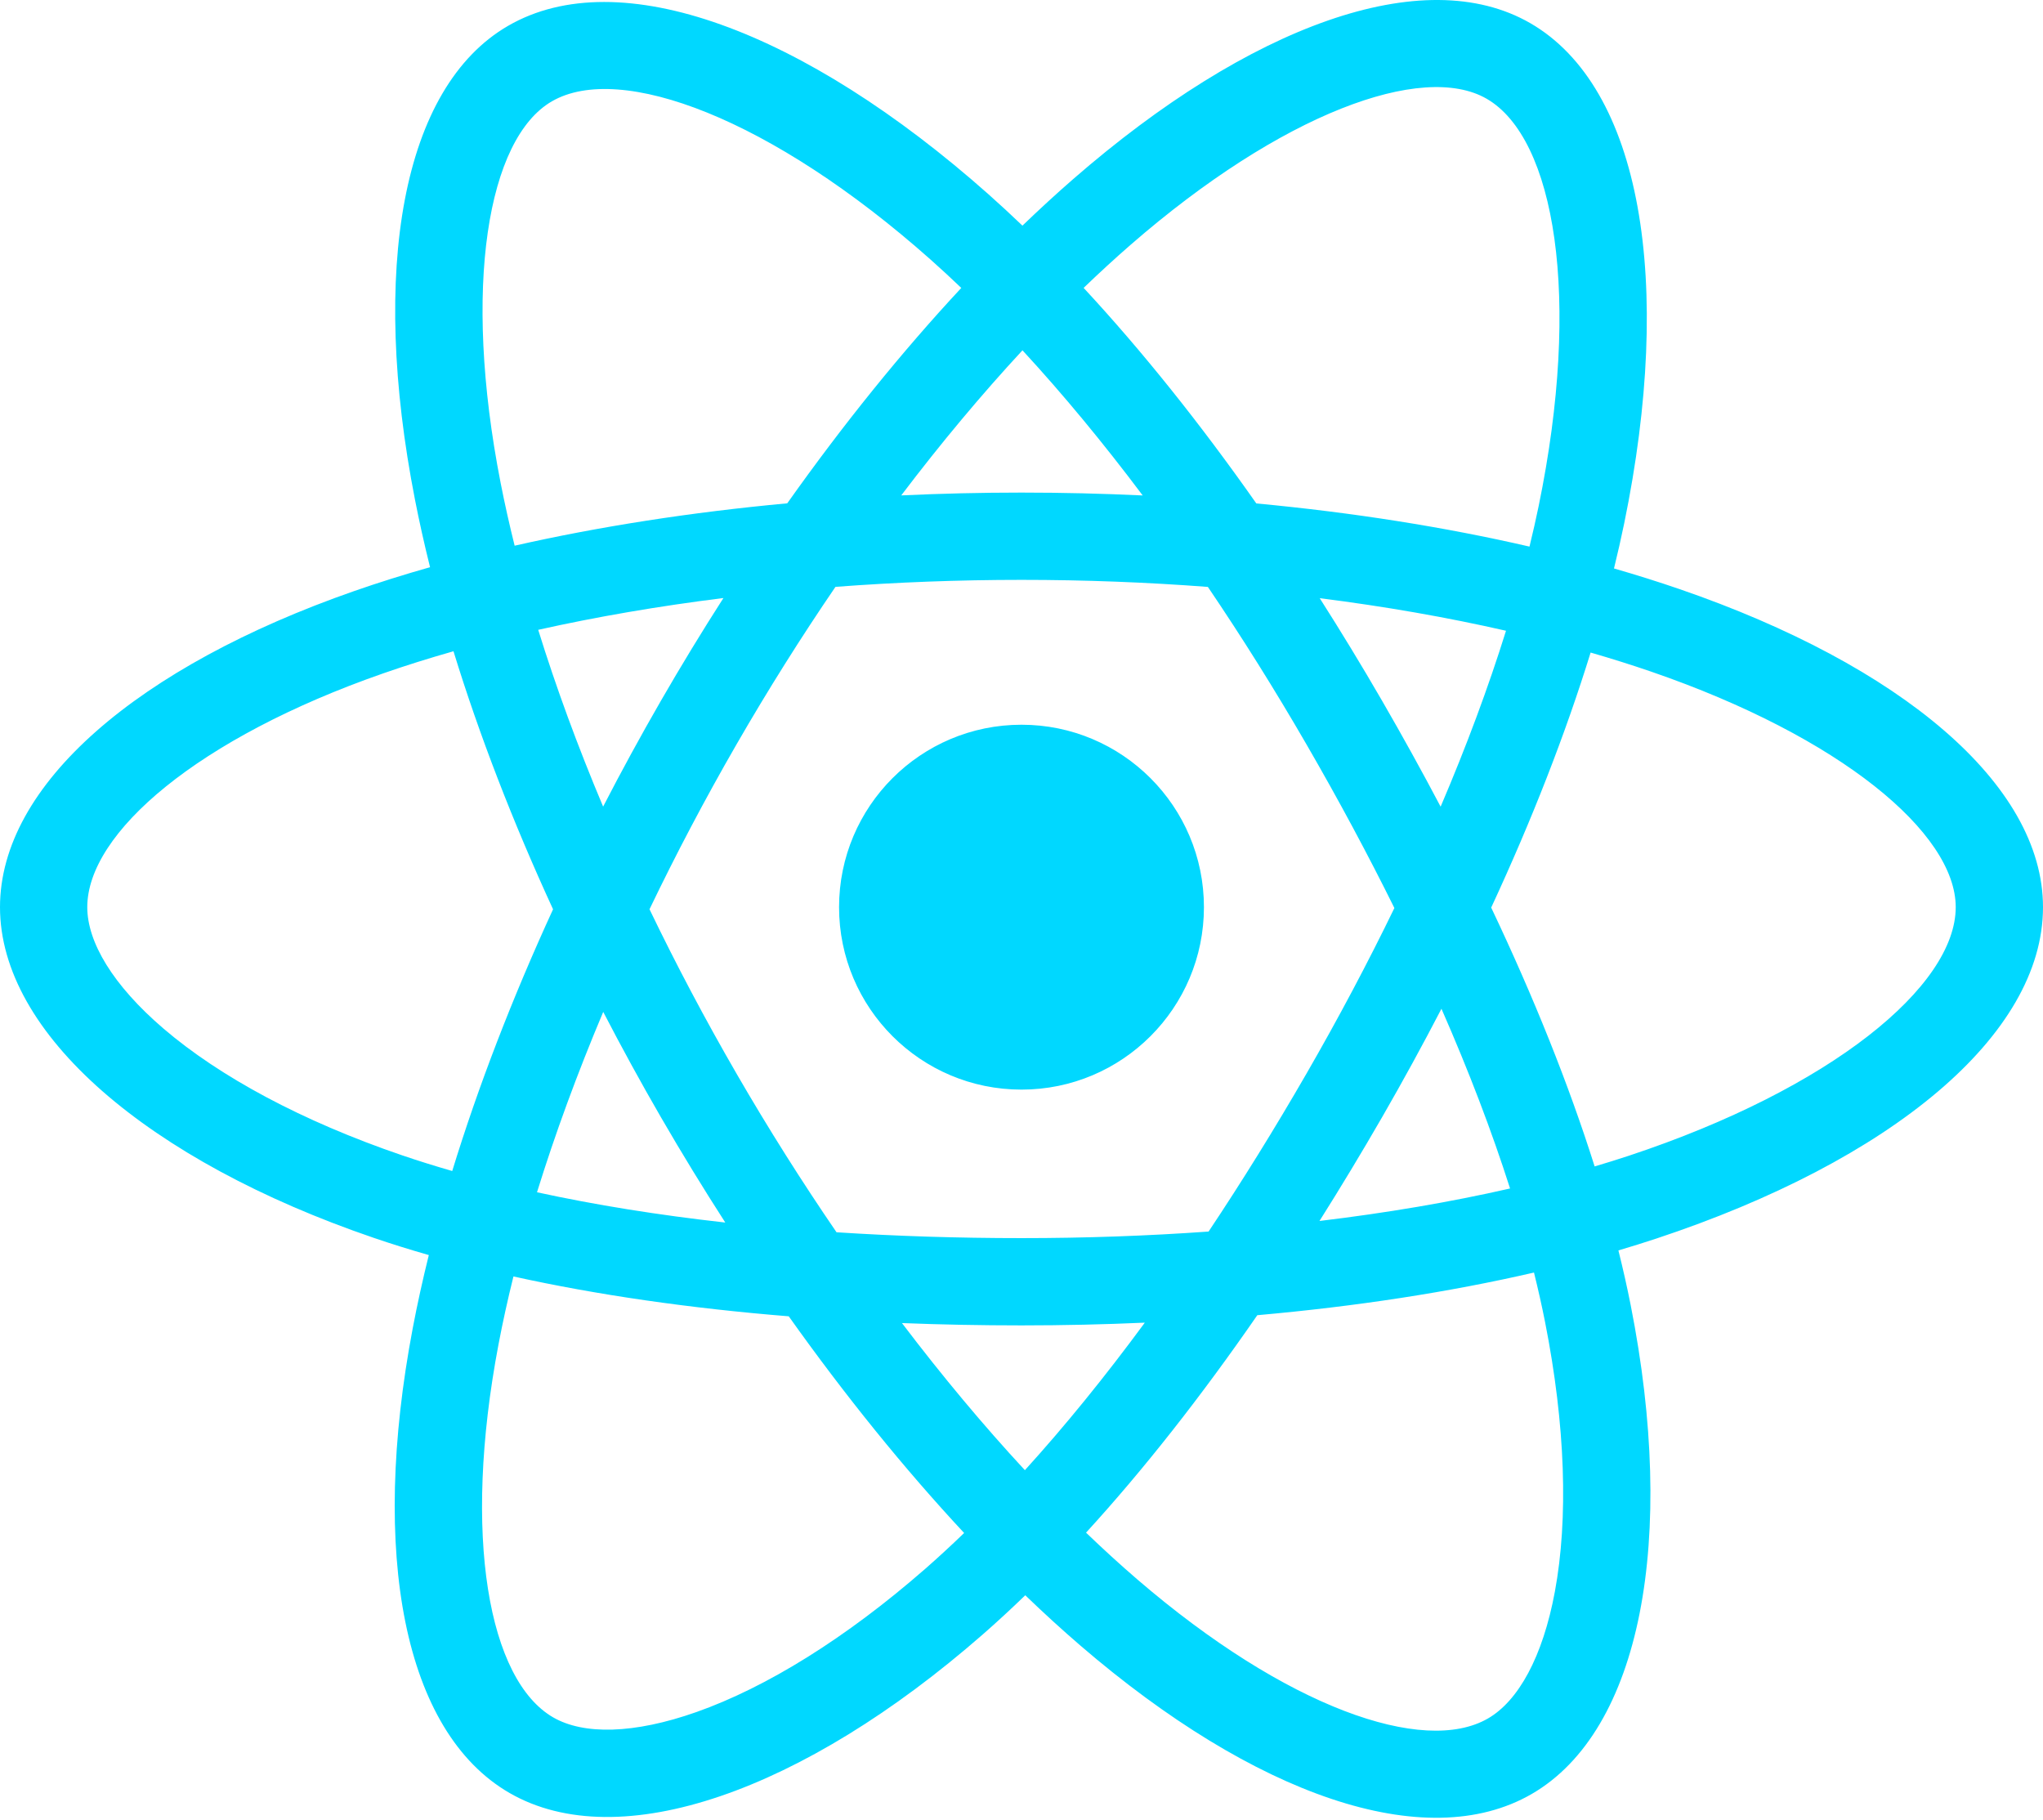
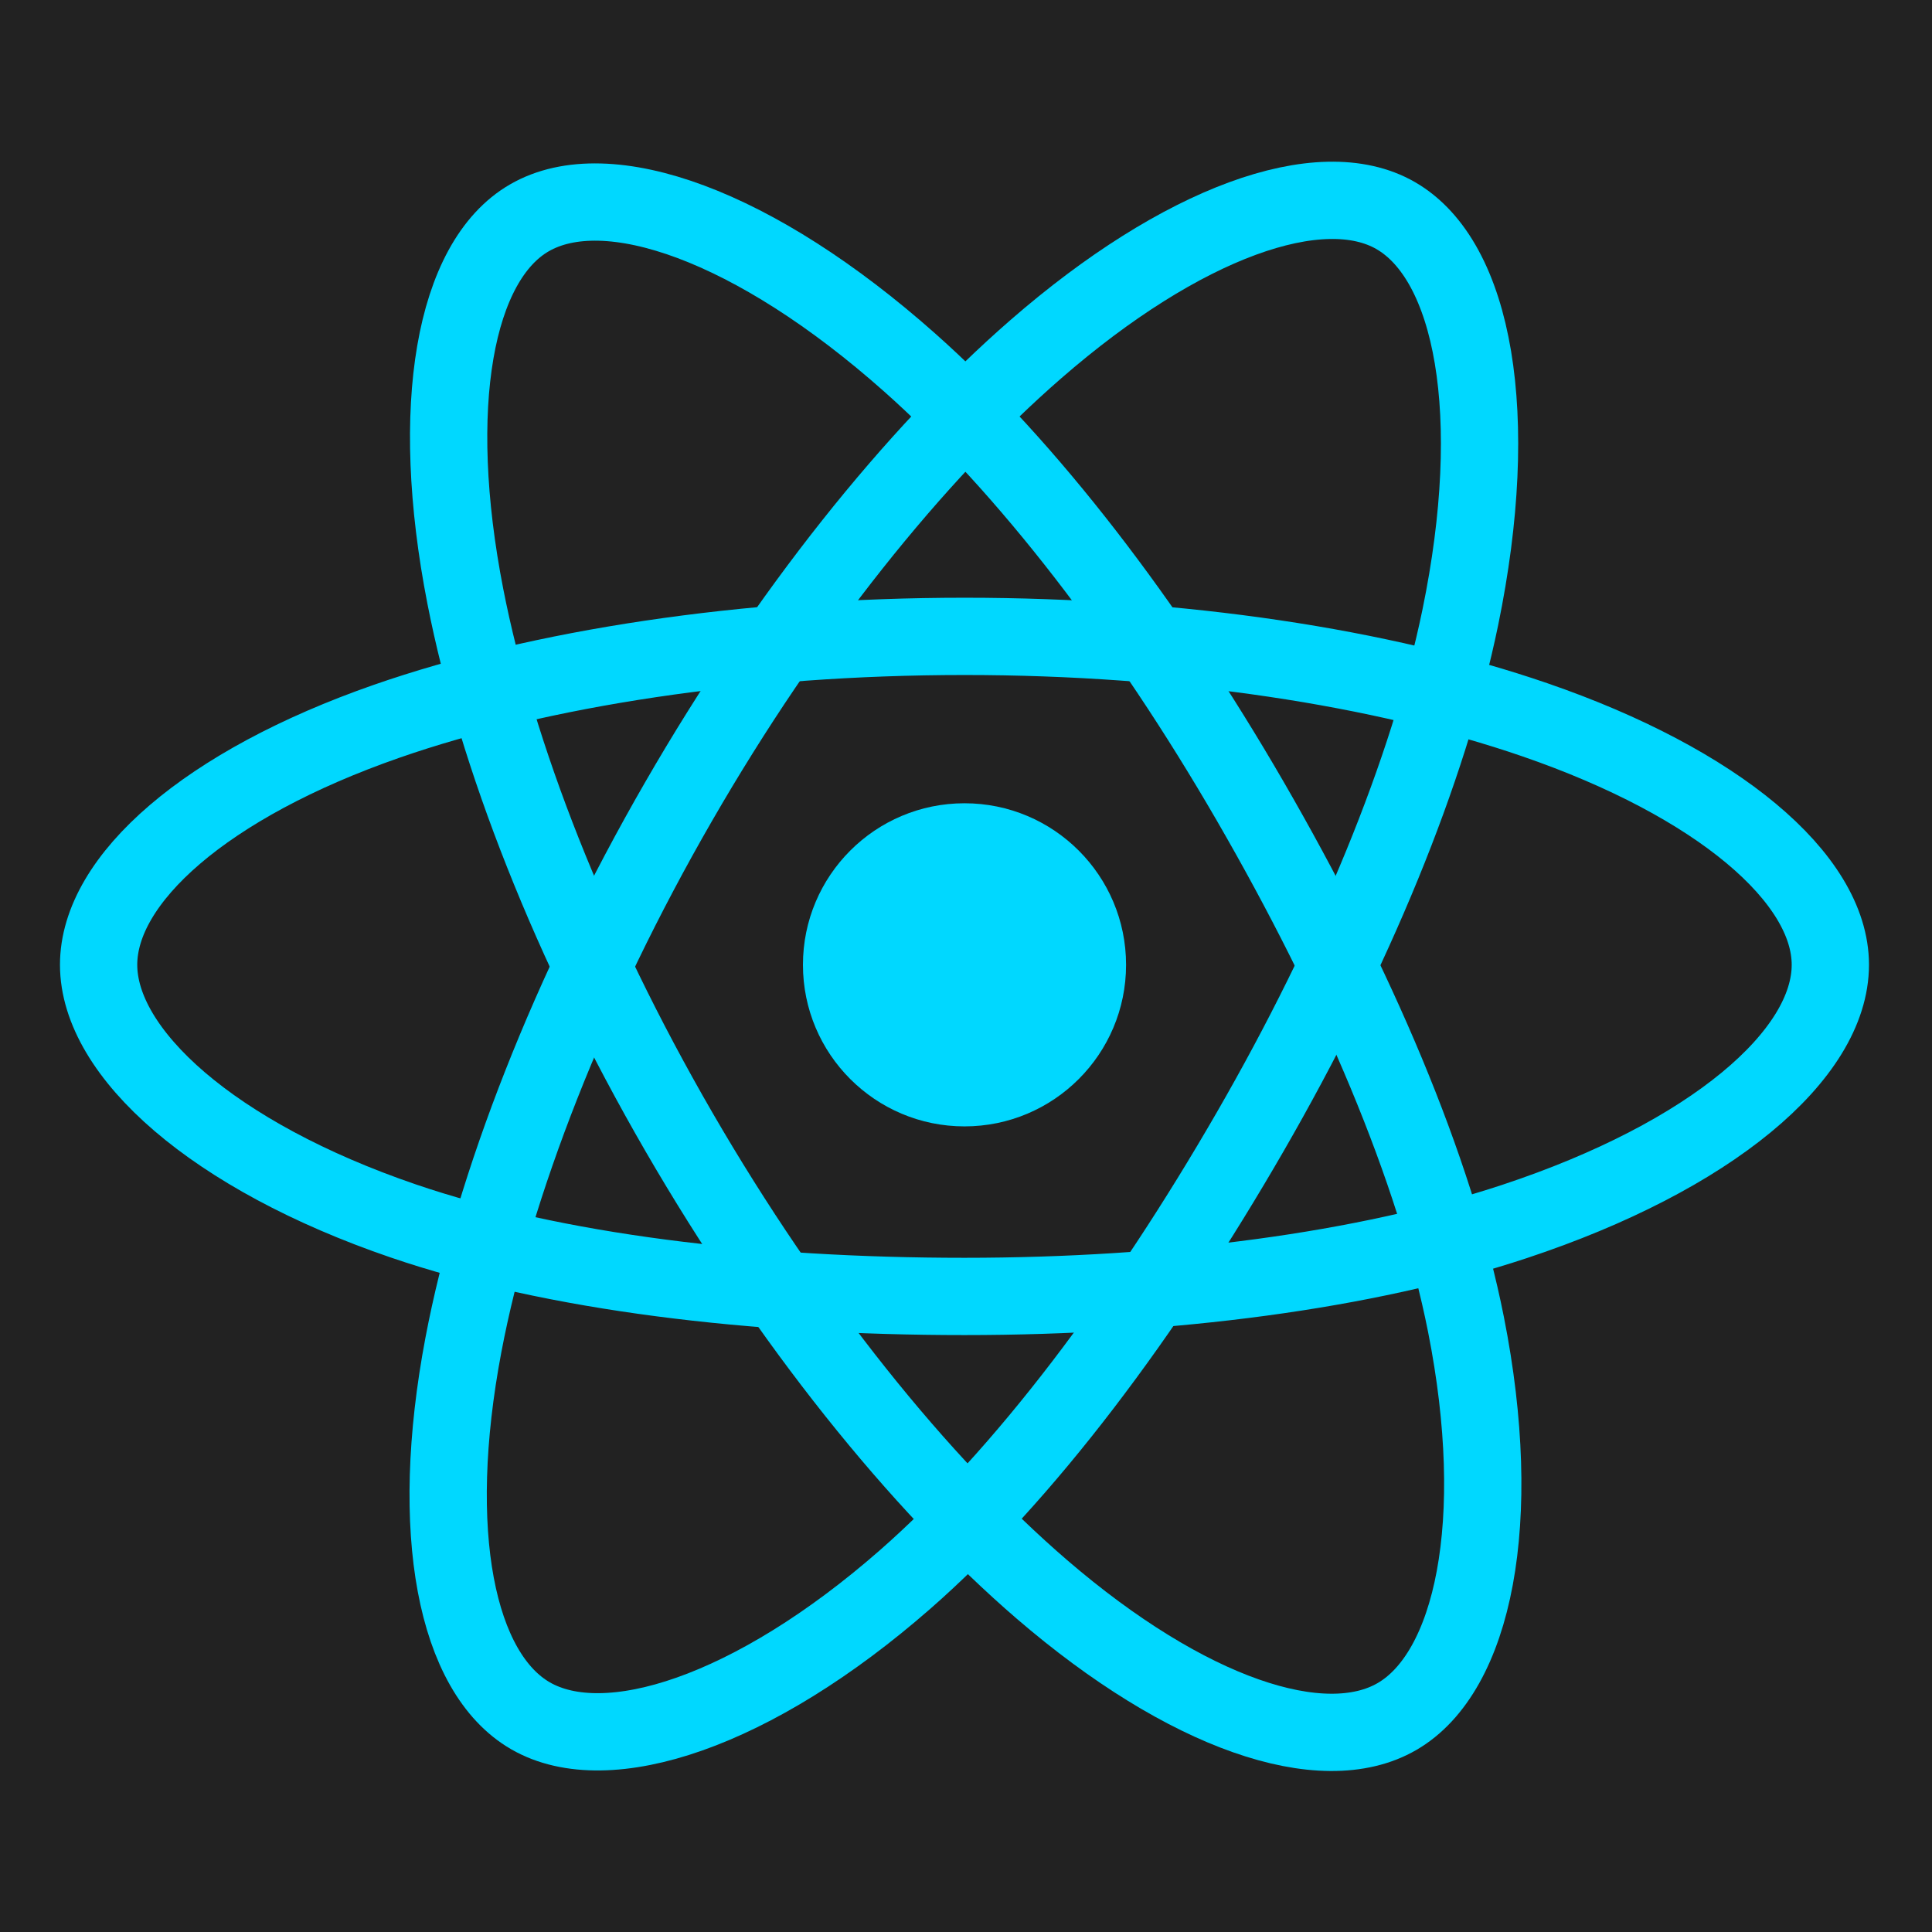
- <svg xmlns="http://www.w3.org/2000/svg" width="256" height="228" viewBox="0 0 256 228" fill="none">
-   <path d="M210.483 73.824C207.828 72.91 205.076 72.045 202.242 71.227C202.708 69.326 203.136 67.45 203.516 65.606C209.754 35.325 205.675 10.93 191.747 2.898C178.392 -4.803 156.551 3.227 134.493 22.424C132.372 24.27 130.245 26.224 128.118 28.272C126.702 26.917 125.287 25.608 123.877 24.355C100.759 3.829 77.587 -4.822 63.673 3.233C50.33 10.957 46.379 33.89 51.995 62.588C52.537 65.36 53.171 68.191 53.887 71.069C50.608 72 47.442 72.992 44.413 74.048C17.309 83.497 0 98.307 0 113.668C0 129.533 18.582 145.446 46.812 155.095C49.039 155.857 51.351 156.577 53.733 157.26C52.96 160.373 52.288 163.423 51.723 166.398C46.369 194.598 50.55 216.989 63.857 224.664C77.601 232.59 100.669 224.443 123.13 204.809C124.906 203.257 126.687 201.611 128.472 199.886C130.786 202.114 133.095 204.222 135.393 206.2C157.15 224.922 178.638 232.482 191.932 224.786C205.663 216.837 210.126 192.783 204.332 163.518C203.89 161.283 203.375 159 202.797 156.676C204.417 156.197 206.007 155.702 207.557 155.188C236.905 145.465 256 129.745 256 113.668C256 98.251 238.132 83.342 210.483 73.824ZM204.118 144.808C202.718 145.271 201.282 145.719 199.818 146.153C196.578 135.896 192.206 124.99 186.855 113.721C191.961 102.721 196.165 91.954 199.314 81.764C201.933 82.522 204.474 83.321 206.924 84.164C230.613 92.32 245.064 104.377 245.064 113.668C245.064 123.564 229.458 136.411 204.118 144.808ZM193.604 165.642C196.166 178.583 196.531 190.283 194.835 199.429C193.31 207.648 190.244 213.127 186.452 215.322C178.385 219.991 161.132 213.921 142.525 197.91C140.392 196.074 138.244 194.115 136.088 192.04C143.302 184.151 150.511 174.98 157.547 164.794C169.923 163.696 181.615 161.9 192.218 159.449C192.74 161.556 193.204 163.622 193.604 165.642ZM87.276 214.515C79.394 217.298 73.116 217.378 69.321 215.19C61.246 210.533 57.889 192.554 62.468 168.438C62.993 165.676 63.617 162.839 64.337 159.939C74.823 162.258 86.43 163.927 98.835 164.933C105.919 174.9 113.336 184.061 120.811 192.083C119.178 193.659 117.551 195.16 115.934 196.575C106.001 205.257 96.048 211.417 87.276 214.515ZM50.349 144.747C37.866 140.48 27.557 134.935 20.491 128.884C14.142 123.447 10.936 118.048 10.936 113.668C10.936 104.346 24.834 92.456 48.012 84.375C50.825 83.394 53.769 82.47 56.824 81.602C60.028 92.022 64.23 102.917 69.301 113.934C64.164 125.115 59.902 136.183 56.667 146.726C54.489 146.099 52.379 145.441 50.349 144.747ZM62.727 60.488C57.916 35.9 61.111 17.353 69.152 12.698C77.716 7.74 96.654 14.809 116.615 32.533C117.891 33.666 119.172 34.851 120.456 36.078C113.018 44.065 105.669 53.157 98.648 63.066C86.608 64.181 75.083 65.974 64.487 68.375C63.821 65.695 63.231 63.062 62.727 60.488ZM173.154 87.755C170.621 83.38 168.02 79.108 165.369 74.952C173.537 75.985 181.363 77.356 188.712 79.033C186.506 86.104 183.756 93.498 180.519 101.077C178.196 96.668 175.74 92.223 173.154 87.755ZM128.122 43.894C133.166 49.359 138.218 55.46 143.187 62.08C138.18 61.844 133.111 61.721 128 61.721C122.937 61.721 117.906 61.841 112.93 62.074C117.904 55.515 122.999 49.422 128.122 43.894ZM82.802 87.831C80.272 92.218 77.861 96.639 75.575 101.069C72.391 93.516 69.666 86.089 67.441 78.917C74.745 77.283 82.534 75.946 90.65 74.933C87.961 79.127 85.339 83.43 82.802 87.83V87.831ZM90.883 153.183C82.498 152.247 74.592 150.98 67.29 149.39C69.551 142.091 72.335 134.505 75.588 126.79C77.879 131.216 80.299 135.638 82.845 140.036H82.846C85.439 144.515 88.126 148.904 90.883 153.183ZM128.425 184.213C123.241 178.621 118.071 172.434 113.022 165.78C117.924 165.972 122.921 166.071 128 166.071C133.218 166.071 138.376 165.953 143.453 165.727C138.468 172.501 133.435 178.697 128.425 184.213ZM180.623 126.396C184.045 134.195 186.929 141.741 189.219 148.916C181.797 150.61 173.783 151.974 165.339 152.987C167.997 148.776 170.62 144.43 173.198 139.961C175.805 135.438 178.282 130.909 180.623 126.396ZM163.725 134.497C159.723 141.436 155.614 148.059 151.444 154.312C143.847 154.855 135.999 155.135 128 155.135C120.033 155.135 112.284 154.887 104.822 154.403C100.483 148.068 96.285 141.425 92.309 134.557H92.31C88.344 127.707 84.694 120.799 81.387 113.93C84.693 107.046 88.334 100.13 92.277 93.293L92.276 93.294C96.229 86.439 100.39 79.828 104.689 73.533C112.302 72.957 120.11 72.657 128 72.657H128C135.926 72.657 143.743 72.96 151.354 73.54C155.587 79.789 159.72 86.378 163.689 93.235C167.703 100.169 171.39 107.038 174.725 113.775C171.4 120.628 167.721 127.567 163.725 134.497ZM186.285 12.373C194.857 17.317 198.191 37.254 192.805 63.399C192.461 65.067 192.075 66.766 191.654 68.488C181.033 66.037 169.5 64.214 157.425 63.081C150.391 53.064 143.102 43.957 135.785 36.073C137.752 34.181 139.716 32.376 141.673 30.673C160.572 14.226 178.237 7.732 186.285 12.373ZM128 90.808C140.625 90.808 150.86 101.043 150.86 113.668C150.86 126.293 140.625 136.528 128 136.528C115.375 136.528 105.14 126.293 105.14 113.668C105.14 101.043 115.375 90.808 128 90.808Z" fill="#00D8FF" />
+ <svg xmlns="http://www.w3.org/2000/svg" id="Layer_2" viewBox="0 0 3618.6 3618.6" width="3618.6" height="3618.6">
+   <style>.st0{fill:#222}.st1{fill:#00d8ff}.st2{fill:none;stroke:#00d8ff;stroke-width:144.746;stroke-miterlimit:10}</style>
+   <path class="st0" d="M0 0h3618.6v3618.6H0z" />
+   <circle class="st1" cx="1806.5" cy="1807.1" r="302.6" />
+   <path class="st2" d="M1806.5 1191.9c406.2 0 783.6 58.3 1068.1 156.2 342.8 118 553.6 296.9 553.6 458.9 0 168.8-223.4 358.9-591.5 480.8-278.3 92.2-644.6 140.4-1030.2 140.4-395.4 0-769.7-45.2-1051.2-141.4-356.1-121.7-570.6-314.2-570.6-479.8 0-160.7 201.3-338.2 539.3-456 285.6-99.5 672.3-159.1 1082.5-159.1z" />
+   <path class="st2" d="M1271 1501.3c202.9-351.9 442-649.7 669-847.2 273.5-238 533.8-331.2 674.1-250.3 146.2 84.3 199.3 372.8 121 752.7-59.2 287.2-200.4 628.5-393.1 962.6-197.5 342.5-423.7 644.2-647.6 840-283.3 247.7-557.3 337.3-700.7 254.6-139.2-80.3-192.4-343.3-125.7-695 56.4-297.4 198-662.1 403-1017.4z" />
+   <path class="st2" d="M1271.5 2119.8c-203.5-351.6-342.1-707.4-399.9-1002.7-69.6-355.8-20.4-627.9 119.8-709 146.1-84.6 422.5 13.5 712.5 271 219.3 194.7 444.4 487.5 637.6 821.3 198.1 342.2 346.6 688.8 404.3 980.5 73.1 369.2 13.9 651.3-129.4 734.2-139.1 80.5-393.5-4.7-664.9-238.2-229.2-197.3-474.5-502.1-680-857.1z" />
</svg>
